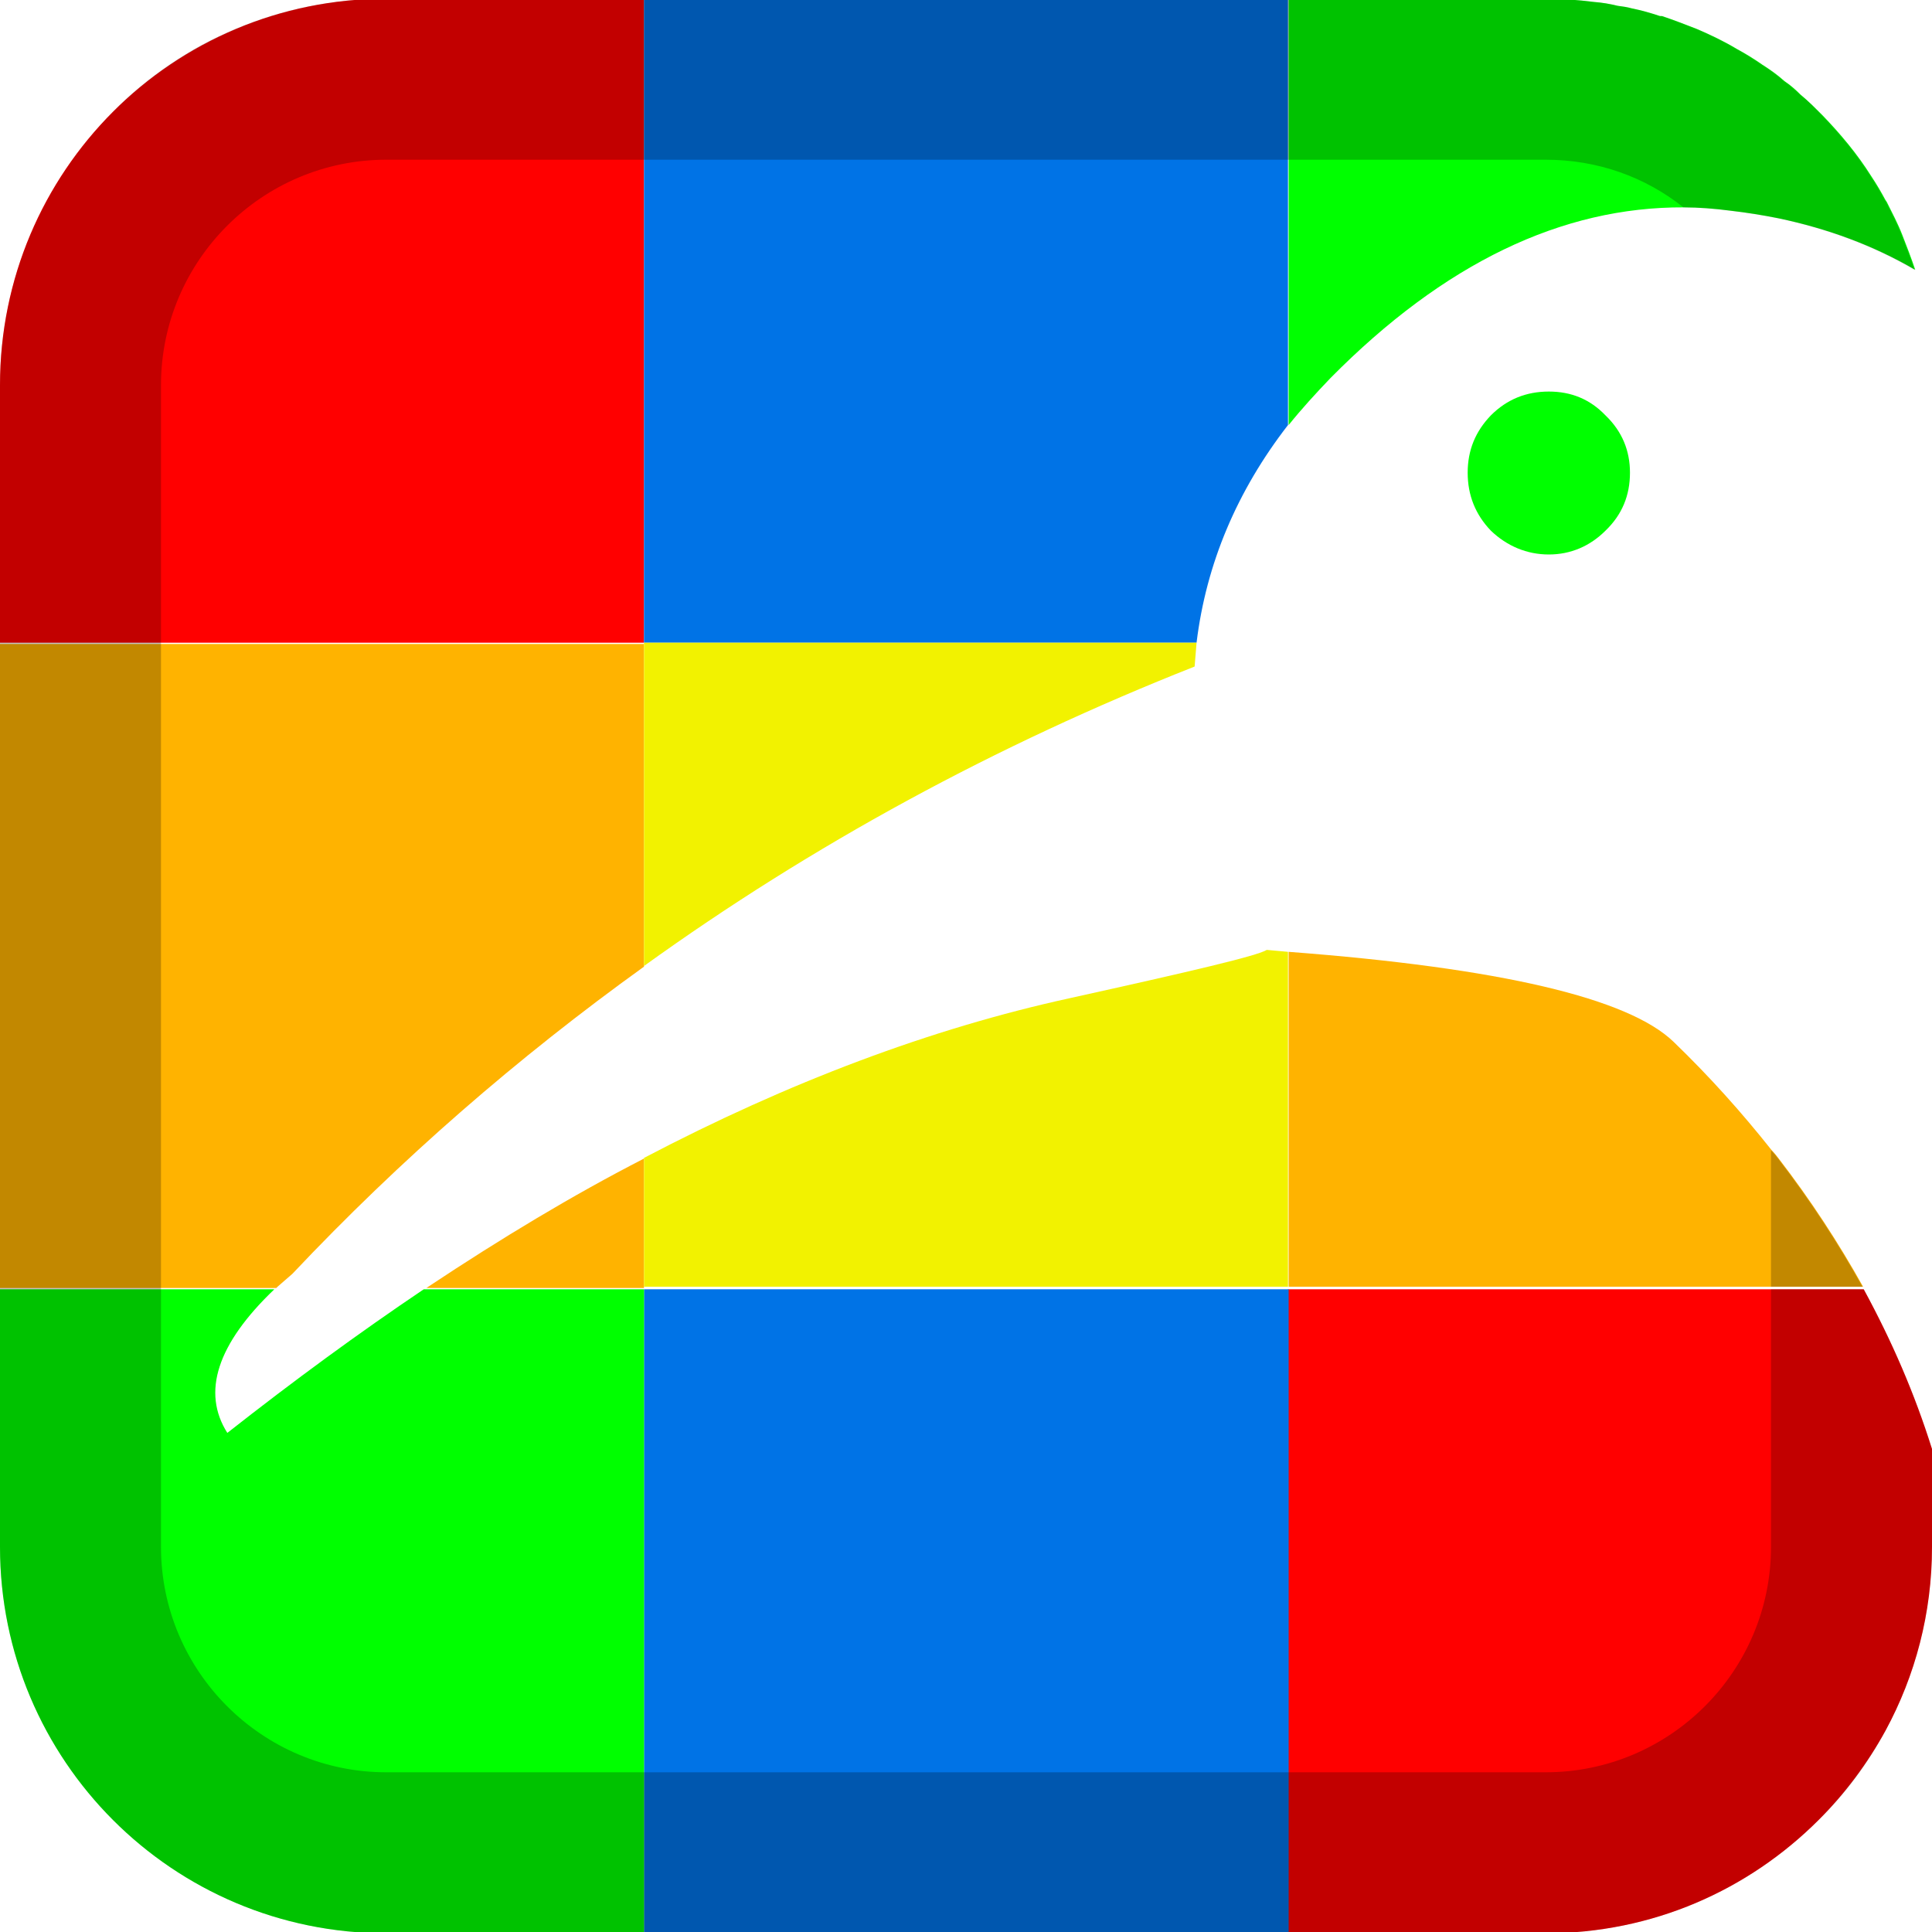
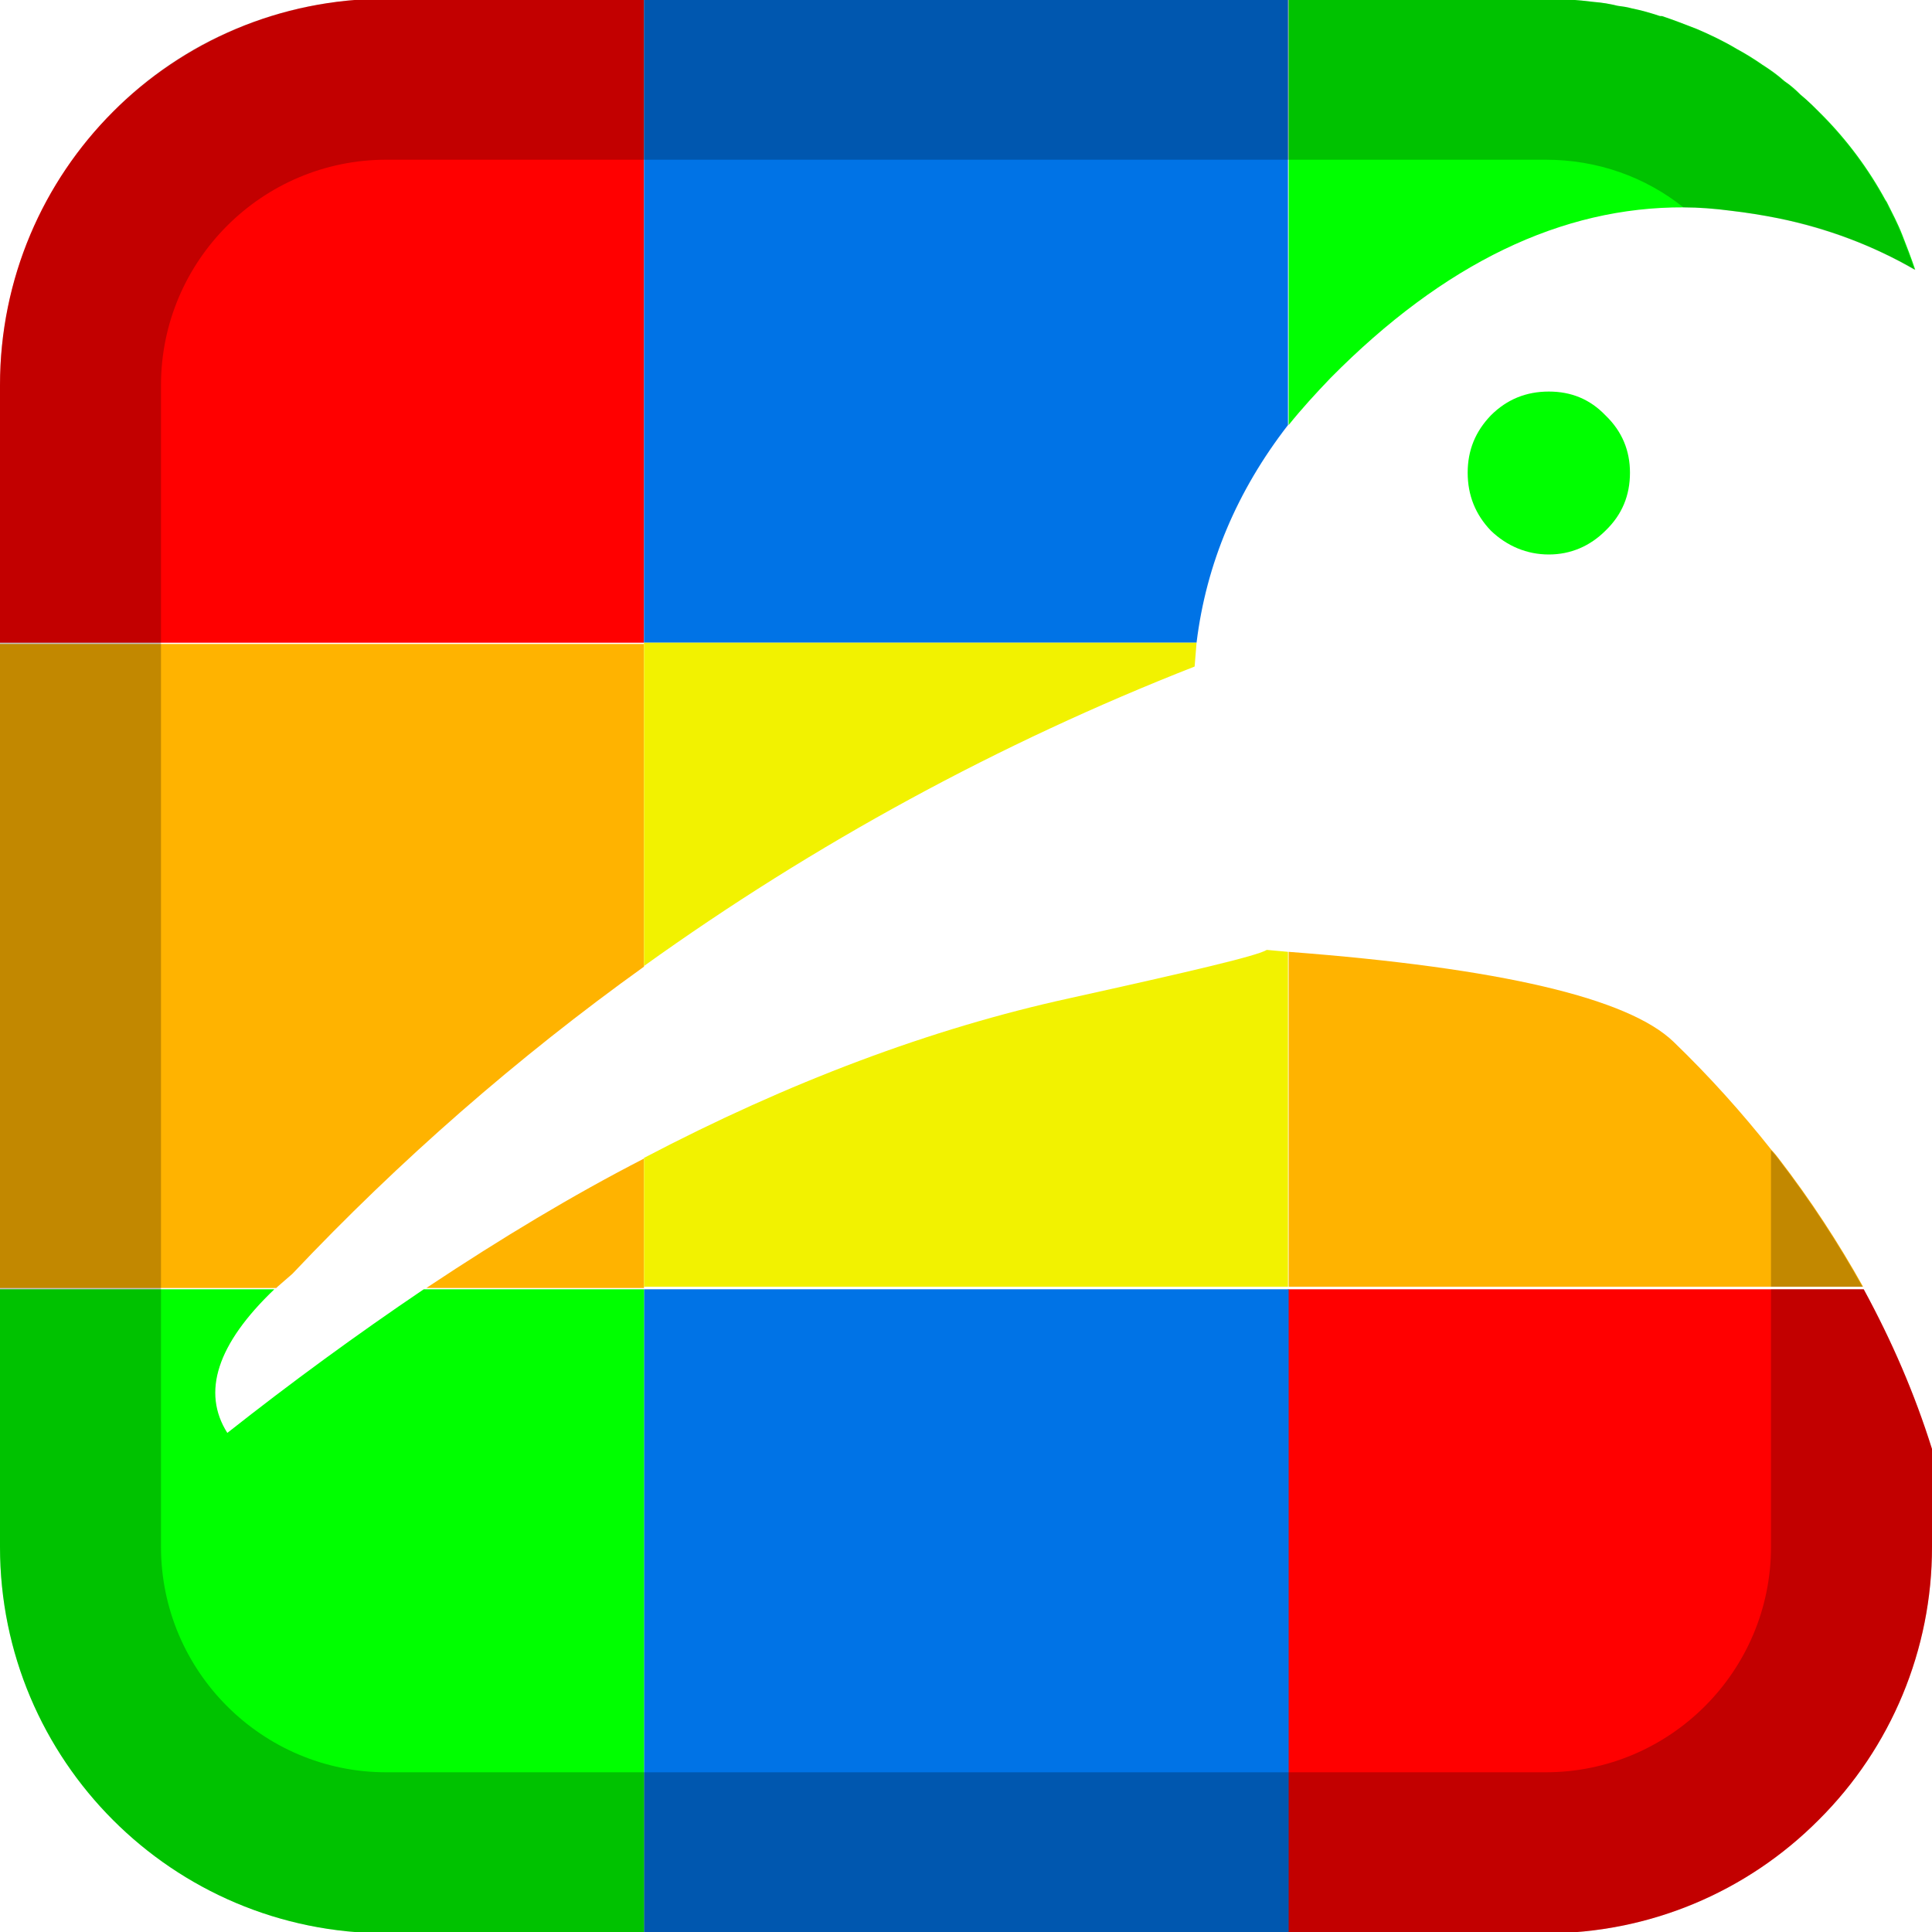
<svg xmlns="http://www.w3.org/2000/svg" id="export1" viewBox="0 0 30 30">
  <defs>
-     <style>
-       .cls-1 {
-         fill: #f2f200;
-       }
- 
-       .cls-2 {
-         fill: lime;
-       }
- 
-       .cls-3 {
-         fill: #0073e6;
-       }
- 
-       .cls-4 {
-         fill: #ffb300;
-       }
- 
-       .cls-5 {
-         fill: red;
-       }
- 
-       .cls-6 {
-         opacity: .24;
-       }
-     </style>
+     <style>.cls-1{fill:#f2f200}.cls-2{fill:#0f0}.cls-3{fill:#0073e6}.cls-4{fill:#ffb300}.cls-5{fill:red}</style>
  </defs>
-   <path class="cls-5" d="M30,22.5v1.52c0,1.03-.26,2-.72,2.85-.28,.51-.63,.98-1.04,1.39-1.09,1.09-2.58,1.76-4.24,1.76h-4v-10h8.94c.44,.81,.79,1.62,1.06,2.48Z" />
-   <rect class="cls-3" x="10" y="20.02" width="10.01" height="10" />
-   <path class="cls-2" d="M10,20.02v10H6C2.68,30.02,0,27.33,0,24.02v-4H4.26c-.89,.85-1.13,1.6-.73,2.23,1.03-.81,2.04-1.55,3.05-2.23h3.41Z" />
-   <g>
-     <path class="cls-4" d="M10,10v5.01c-1.96,1.41-3.78,2.99-5.46,4.77-.08,.07-.16,.14-.23,.2l-.02,.02H0V10H10Z" />
-     <path class="cls-4" d="M10,17.99v2.01h-3.38s.02-.01,.03-.02c1.13-.75,2.24-1.42,3.35-1.99Z" />
-   </g>
-   <path class="cls-5" d="M10-.02V9.98H0V5.98C0,2.66,2.68-.02,6-.02h4Z" />
-   <path class="cls-3" d="M20-.02V6.6c-.79,1.02-1.27,2.15-1.42,3.38H10V-.02h10.01Z" />
-   <g>
-     <path class="cls-2" d="M29.74,4.19c-.65-.38-1.36-.64-2.12-.8-.25-.05-.5-.09-.76-.12-.23-.03-.48-.05-.71-.05-1.9-.01-3.73,.87-5.49,2.65-.23,.24-.45,.48-.65,.73V-.02h4c.25,0,.5,.02,.74,.05,.13,.01,.25,.03,.37,.06,.08,.01,.15,.02,.22,.04,.15,.03,.29,.07,.44,.12h.03c.18,.06,.36,.13,.54,.2,.21,.09,.42,.19,.62,.31,.13,.07,.26,.15,.39,.24,.01,.01,.02,.01,.03,.02,.11,.07,.22,.15,.32,.24,.09,.06,.17,.13,.25,.21,.12,.1,.23,.21,.34,.32,.28,.29,.54,.6,.76,.95,.08,.12,.15,.24,.22,.37,0,0,.01,.01,.02,.03,.08,.16,.17,.33,.24,.51,.07,.18,.14,.36,.2,.54Z" />
-     <path class="cls-2" d="M25.31,7.34c0,.35-.12,.65-.38,.9-.24,.24-.54,.37-.88,.37s-.65-.13-.9-.37c-.24-.25-.36-.55-.36-.9s.12-.64,.36-.89c.25-.25,.55-.37,.9-.37s.64,.12,.88,.37c.26,.25,.38,.55,.38,.89Z" />
-   </g>
-   <path class="cls-4" d="M28.93,19.98h-8.92v-5.2c3.29,.25,5.28,.72,5.98,1.4,.56,.54,1.06,1.1,1.52,1.68,.04,.04,.08,.09,.11,.13,.5,.65,.93,1.31,1.31,1.99Z" />
-   <g>
-     <path class="cls-1" d="M18.58,9.98c-.01,.13-.02,.25-.03,.37-3.09,1.22-5.94,2.77-8.55,4.65,0,0,0,0,0,.01v-5.03h8.59Z" />
-     <path class="cls-1" d="M20,14.78v5.2H10v-1.99s0-.01,0-.01c2.25-1.18,4.46-2.01,6.61-2.48,1.9-.42,2.92-.66,3.06-.75,.11,.01,.22,.02,.33,.03Z" />
-   </g>
-   <g id="outer" class="cls-6">
-     <path d="M28.94,20.02h-1.44v4c0,1.93-1.57,3.5-3.5,3.5H6c-1.93,0-3.5-1.57-3.5-3.5V5.98c0-1.93,1.57-3.5,3.5-3.5H24c.81,0,1.55,.27,2.14,.74,.23,0,.48,.02,.71,.05,.26,.03,.51,.07,.76,.12,.76,.16,1.47,.42,2.12,.8-.06-.18-.13-.36-.2-.54-.07-.18-.16-.35-.24-.51-.01-.02-.02-.03-.02-.03-.07-.13-.14-.25-.22-.37-.22-.35-.48-.66-.76-.95-.11-.12-.22-.23-.34-.32-.08-.08-.16-.15-.25-.21-.1-.09-.21-.17-.32-.24-.01-.01-.02-.01-.03-.02-.13-.09-.26-.17-.39-.24-.2-.12-.41-.22-.62-.31-.18-.07-.36-.14-.54-.2h-.03c-.15-.05-.29-.09-.44-.12-.07-.02-.14-.03-.22-.04-.12-.03-.24-.05-.37-.06-.24-.03-.49-.05-.74-.05H6C4.95-.02,3.99,.24,3.13,.7c-.51,.28-.98,.63-1.38,1.04C.67,2.83,0,4.33,0,5.98V24.02C0,27.33,2.68,30.02,6,30.02H24c1.66,0,3.15-.67,4.24-1.76,.41-.4,.76-.87,1.04-1.39,.46-.85,.72-1.82,.72-2.85v-1.52c-.27-.86-.62-1.67-1.06-2.48Zm-1.44-2.16v2.12h1.42c-.38-.68-.81-1.34-1.31-1.99-.03-.04-.07-.09-.11-.13Z" />
-   </g>
+   <path d="M30 22.5v1.52a5.968 5.968 0 0 1-1.76 4.24A5.962 5.962 0 0 1 24 30.02h-4v-10h8.94c.44.81.79 1.62 1.06 2.48Z" class="cls-5" />
+   <path d="M10 20.02h10.01v10H10z" class="cls-3" />
+   <path d="M10 20.02v10H6c-3.32 0-6-2.69-6-6v-4h4.26c-.89.85-1.13 1.6-.73 2.23a51.09 51.09 0 0 1 3.05-2.23h3.41Z" class="cls-2" />
+   <path d="M10 10v5.01a37.941 37.941 0 0 0-5.46 4.77l-.23.2-.02.02H0V10h10ZM10 17.99V20H6.62s.02-.01.03-.02c1.13-.75 2.24-1.42 3.35-1.99Z" class="cls-4" />
+   <path d="M10-.02v10H0v-4c0-3.32 2.68-6 6-6h4Z" class="cls-5" />
+   <path d="M20-.02V6.6c-.79 1.02-1.27 2.15-1.42 3.38H10v-10h10.01Z" class="cls-3" />
+   <path d="M29.74 4.19a7.04 7.04 0 0 0-2.12-.8c-.25-.05-.5-.09-.76-.12-.23-.03-.48-.05-.71-.05-1.9-.01-3.73.87-5.49 2.65-.23.24-.45.48-.65.73V-.02h4c.25 0 .5.02.74.05.13.01.25.03.37.06.08.01.15.02.22.04.15.03.29.07.44.12h.03c.18.06.36.13.54.2.21.09.42.19.62.31.13.07.26.15.39.24.01.01.02.01.03.02.11.07.22.15.32.24.09.06.17.13.25.21.12.1.23.21.34.32a5.866 5.866 0 0 1 .98 1.32s.01.01.02.03c.08.16.17.33.24.51.07.18.14.36.2.54ZM25.31 7.34c0 .35-.12.65-.38.9-.24.24-.54.37-.88.37s-.65-.13-.9-.37c-.24-.25-.36-.55-.36-.9s.12-.64.36-.89c.25-.25.55-.37.9-.37s.64.12.88.37c.26.25.38.55.38.89Z" class="cls-2" />
+   <path d="M28.93 19.98h-8.92v-5.2c3.29.25 5.28.72 5.98 1.4.56.54 1.06 1.1 1.52 1.68.04.04.08.09.11.13.5.65.93 1.31 1.31 1.99Z" class="cls-4" />
+   <path d="m18.58 9.98-.03.37A39.173 39.173 0 0 0 10 15v.01-5.03h8.59ZM20 14.78v5.2H10v-2c2.25-1.18 4.46-2.01 6.61-2.48 1.9-.42 2.92-.66 3.06-.75l.33.03Z" class="cls-1" />
+   <path id="outer" d="M28.94 20.02H27.5v4c0 1.93-1.57 3.5-3.5 3.5H6c-1.93 0-3.5-1.57-3.5-3.5V5.98c0-1.93 1.57-3.5 3.5-3.5h18c.81 0 1.55.27 2.14.74.23 0 .48.02.71.05.26.03.51.07.76.12.76.16 1.47.42 2.12.8-.06-.18-.13-.36-.2-.54-.07-.18-.16-.35-.24-.51-.01-.02-.02-.03-.02-.03a5.866 5.866 0 0 0-.98-1.32c-.11-.12-.22-.23-.34-.32-.08-.08-.16-.15-.25-.21-.1-.09-.21-.17-.32-.24-.01-.01-.02-.01-.03-.02-.13-.09-.26-.17-.39-.24-.2-.12-.41-.22-.62-.31-.18-.07-.36-.14-.54-.2h-.03c-.15-.05-.29-.09-.44-.12-.07-.02-.14-.03-.22-.04-.12-.03-.24-.05-.37-.06-.24-.03-.49-.05-.74-.05H6c-1.05 0-2.01.26-2.87.72-.51.28-.98.63-1.38 1.04A6.012 6.012 0 0 0 0 5.98v18.04c0 3.31 2.68 6 6 6h18c1.66 0 3.15-.67 4.24-1.76A5.968 5.968 0 0 0 30 24.02V22.5c-.27-.86-.62-1.67-1.06-2.48Zm-1.44-2.16v2.12h1.42c-.38-.68-.81-1.34-1.31-1.99-.03-.04-.07-.09-.11-.13Z" style="opacity:.24" />
</svg>
